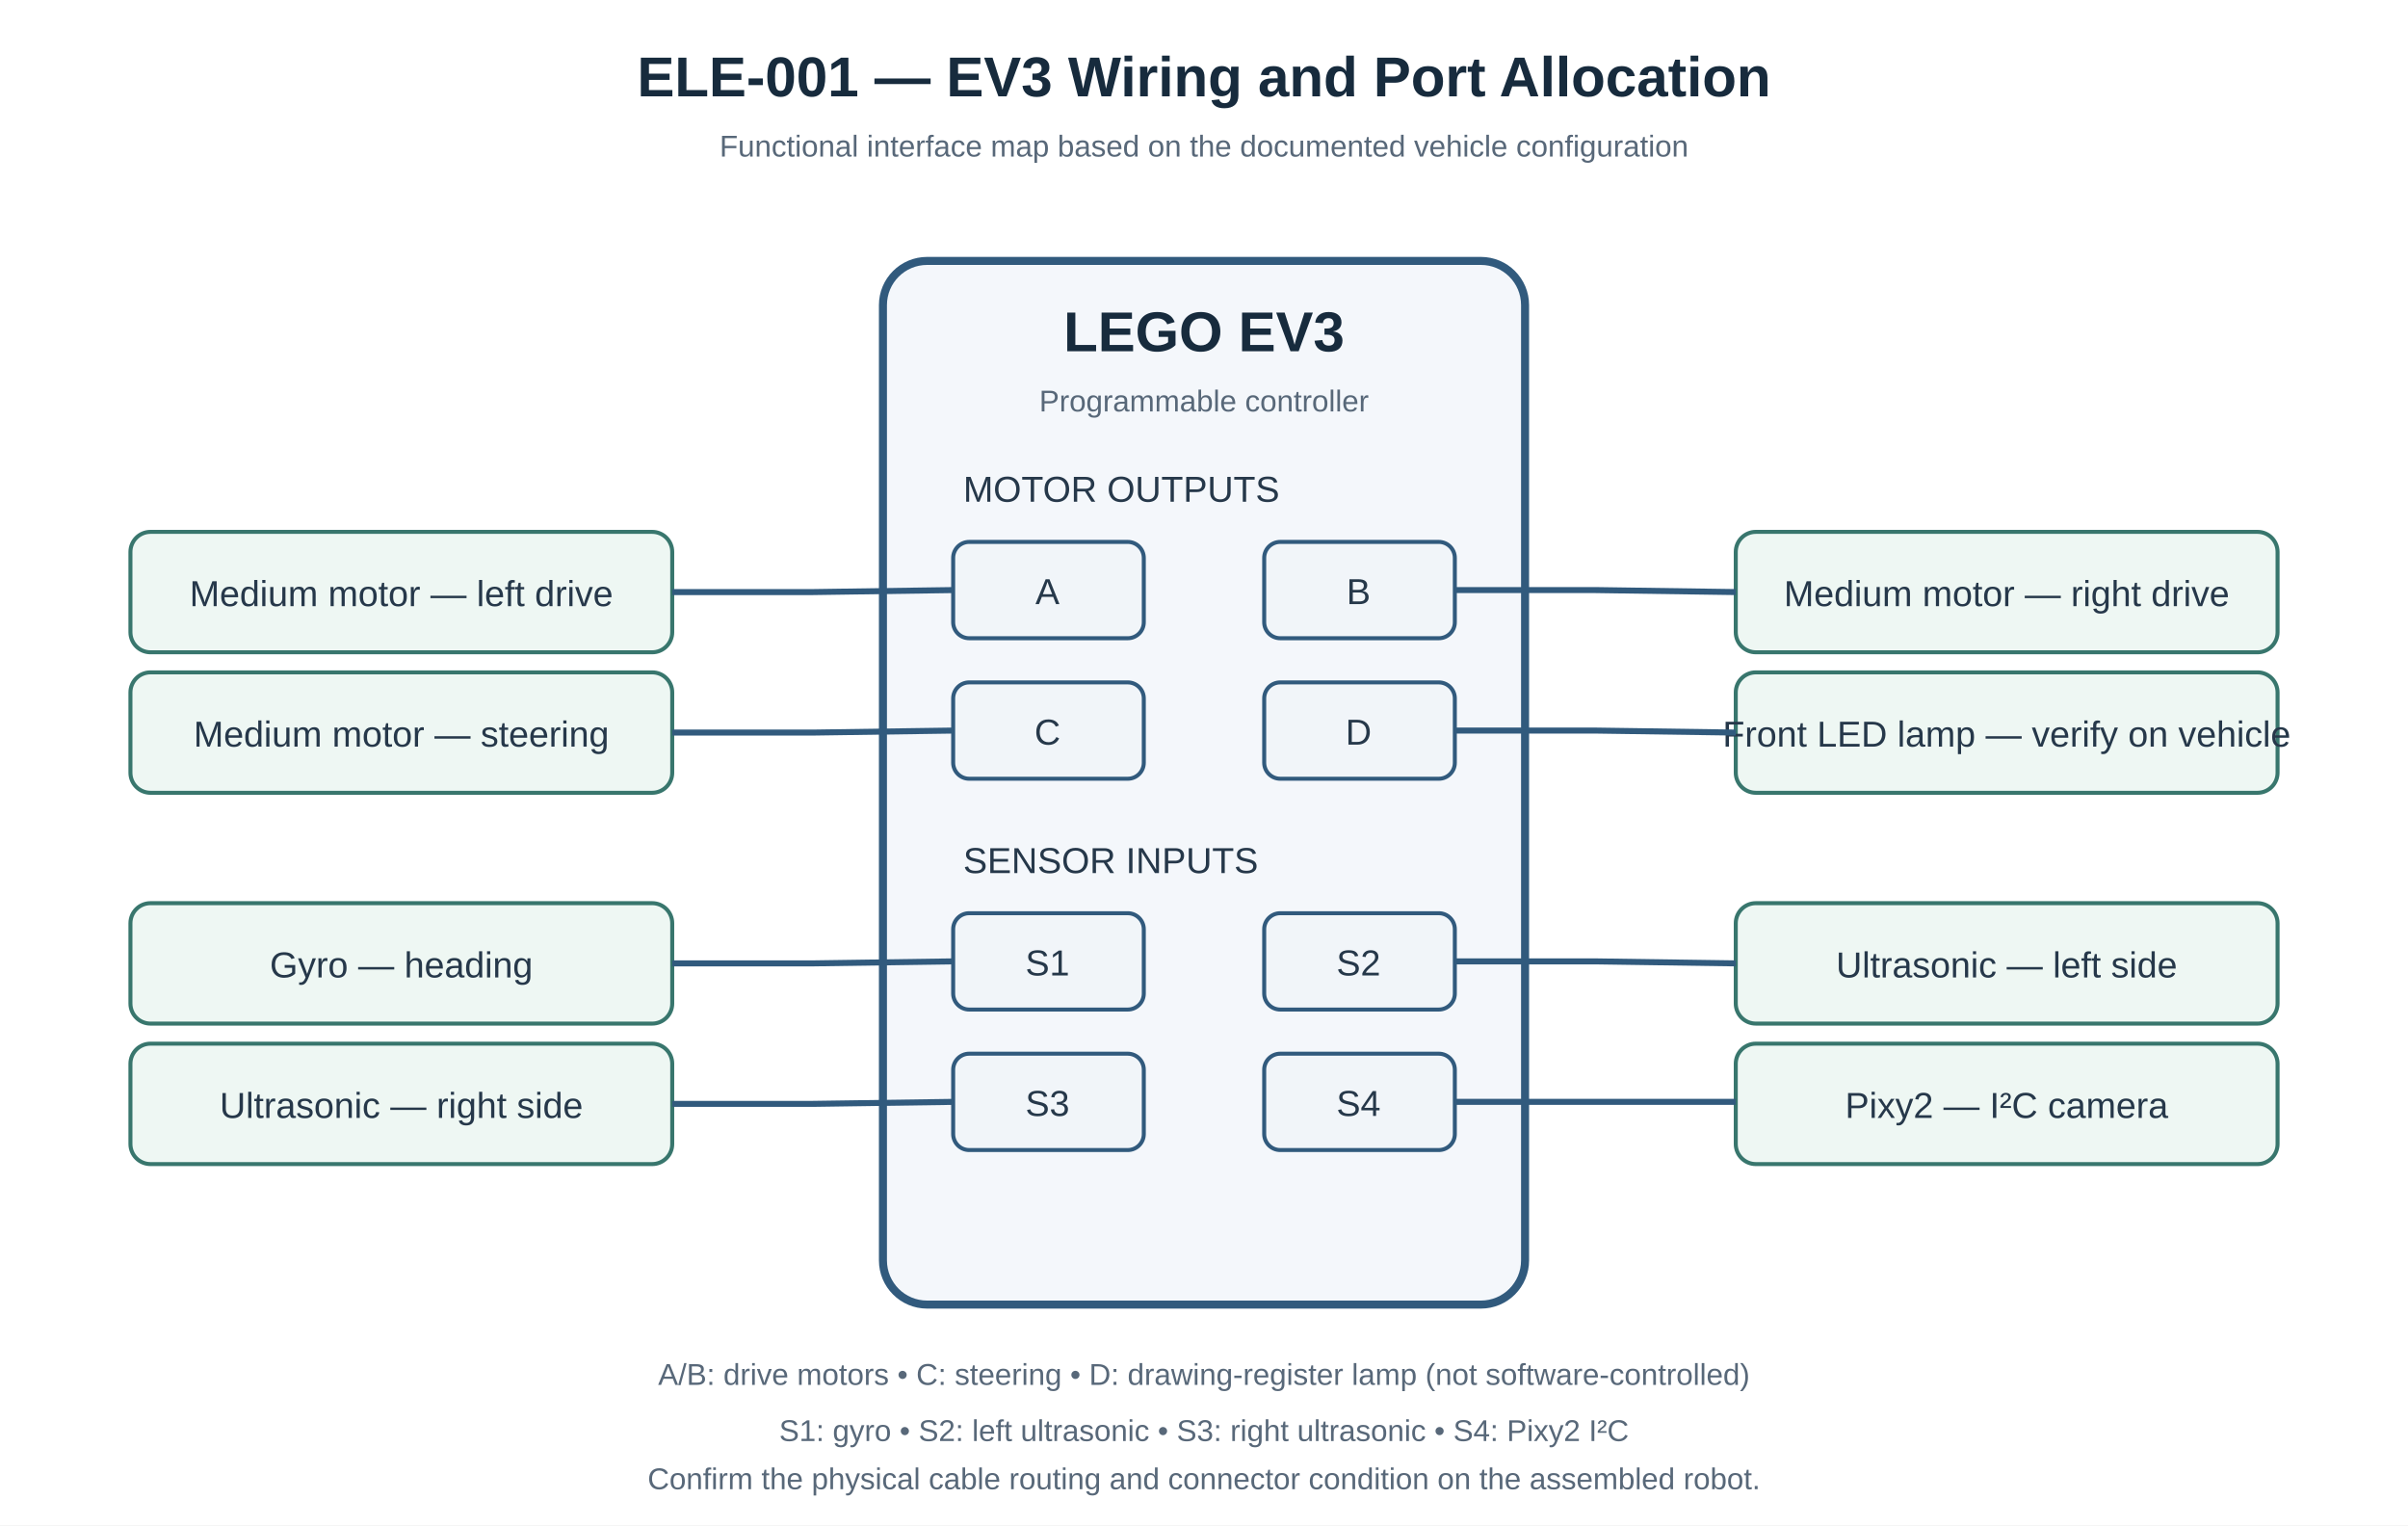
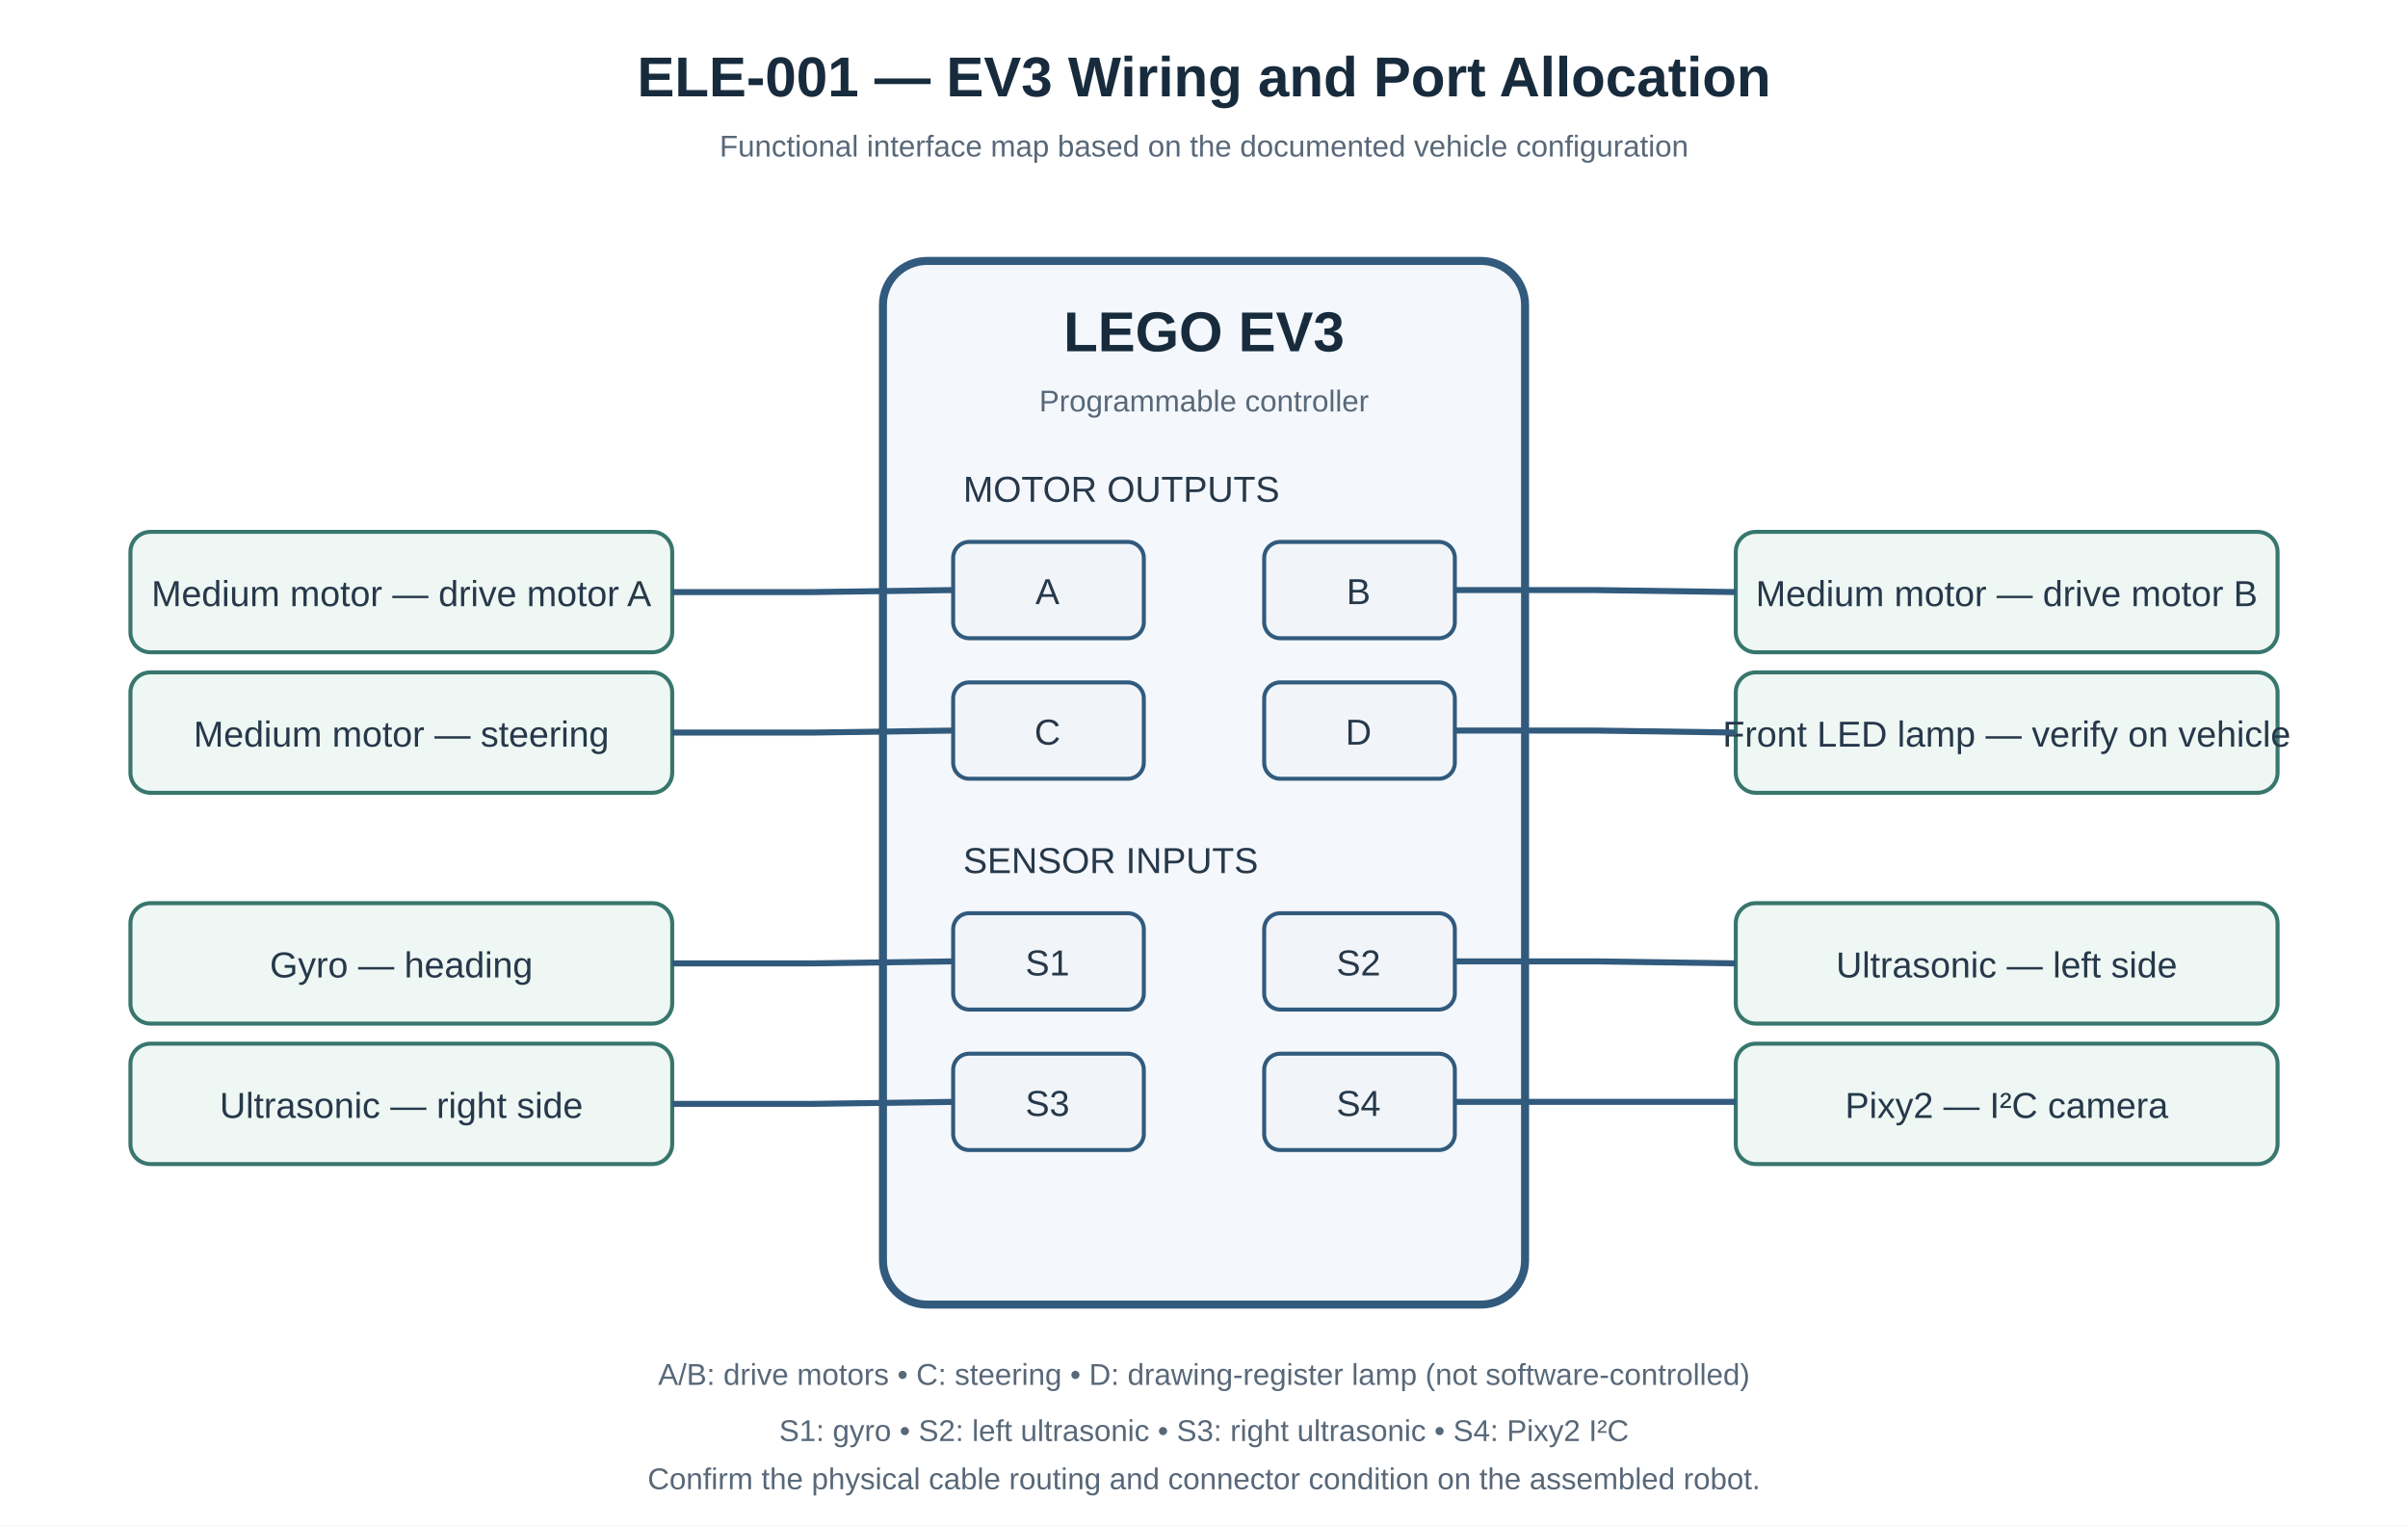
<svg xmlns="http://www.w3.org/2000/svg" width="1200" height="760" viewBox="0 0 1200 760">
  <defs>
    <style>.title{font:700 28px Arial;fill:#172b3d}.label{font:18px Arial;fill:#26384a}.small{font:15px Arial;fill:#586879}.port{fill:#f1f5f9;stroke:#315a7d;stroke-width:2}.device{fill:#eef7f3;stroke:#38766d;stroke-width:2}.line{stroke:#315a7d;stroke-width:3;fill:none}</style>
  </defs>
  <rect width="1200" height="760" fill="#fff" />
  <text x="600" y="48" text-anchor="middle" class="title">ELE-001 — EV3 Wiring and Port Allocation</text>
  <text x="600" y="78" text-anchor="middle" class="small">Functional interface map based on the documented vehicle configuration</text>
  <rect x="440" y="130" width="320" height="520" rx="22" fill="#f4f7fb" stroke="#315a7d" stroke-width="4" />
  <text x="600" y="175" text-anchor="middle" class="title">LEGO EV3</text>
  <text x="600" y="205" text-anchor="middle" class="small">Programmable controller</text>
  <text x="480" y="250" class="label">MOTOR OUTPUTS</text>
  <rect x="475" y="270" width="95" height="48" rx="8" class="port" />
  <text x="522" y="301" text-anchor="middle" class="label">A</text>
  <rect x="630" y="270" width="95" height="48" rx="8" class="port" />
  <text x="677" y="301" text-anchor="middle" class="label">B</text>
  <rect x="475" y="340" width="95" height="48" rx="8" class="port" />
  <text x="522" y="371" text-anchor="middle" class="label">C</text>
  <rect x="630" y="340" width="95" height="48" rx="8" class="port" />
  <text x="677" y="371" text-anchor="middle" class="label">D</text>
  <text x="480" y="435" class="label">SENSOR INPUTS</text>
  <rect x="475" y="455" width="95" height="48" rx="8" class="port" />
  <text x="522" y="486" text-anchor="middle" class="label">S1</text>
  <rect x="630" y="455" width="95" height="48" rx="8" class="port" />
  <text x="677" y="486" text-anchor="middle" class="label">S2</text>
  <rect x="475" y="525" width="95" height="48" rx="8" class="port" />
  <text x="522" y="556" text-anchor="middle" class="label">S3</text>
  <rect x="630" y="525" width="95" height="48" rx="8" class="port" />
  <text x="677" y="556" text-anchor="middle" class="label">S4</text>
  <rect x="65" y="265" width="270" height="60" rx="10" class="device" />
-   <text x="200" y="302" text-anchor="middle" class="label">Medium motor — left drive</text>
+   <text x="200" y="302" text-anchor="middle" class="label">Medium motor — drive motor A</text>
  <rect x="865" y="265" width="270" height="60" rx="10" class="device" />
-   <text x="1000" y="302" text-anchor="middle" class="label">Medium motor — right drive</text>
+   <text x="1000" y="302" text-anchor="middle" class="label">Medium motor — drive motor B</text>
  <rect x="65" y="335" width="270" height="60" rx="10" class="device" />
  <text x="200" y="372" text-anchor="middle" class="label">Medium motor — steering</text>
  <rect x="865" y="335" width="270" height="60" rx="10" class="device" />
  <text x="1000" y="372" text-anchor="middle" class="label">Front LED lamp — verify on vehicle</text>
  <rect x="65" y="450" width="270" height="60" rx="10" class="device" />
  <text x="200" y="487" text-anchor="middle" class="label">Gyro — heading</text>
  <rect x="865" y="450" width="270" height="60" rx="10" class="device" />
  <text x="1000" y="487" text-anchor="middle" class="label">Ultrasonic — left side</text>
  <rect x="65" y="520" width="270" height="60" rx="10" class="device" />
  <text x="200" y="557" text-anchor="middle" class="label">Ultrasonic — right side</text>
  <rect x="865" y="520" width="270" height="60" rx="10" class="device" />
  <text x="1000" y="557" text-anchor="middle" class="label">Pixy2 — I²C camera</text>
  <path d="M335 295 H405 L475 294 M725 294 H795 L865 295 M335 365 H405 L475 364 M725 364 H795 L865 365 M335 480 H405 L475 479 M725 479 H795 L865 480 M335 550 H405 L475 549 M725 549 H865" class="line" />
  <text x="600" y="690" text-anchor="middle" class="small">A/B: drive motors • C: steering • D: drawing-register lamp (not software-controlled)</text>
  <text x="600" y="718" text-anchor="middle" class="small">S1: gyro • S2: left ultrasonic • S3: right ultrasonic • S4: Pixy2 I²C</text>
  <text x="600" y="742" text-anchor="middle" class="small">Confirm the physical cable routing and connector condition on the assembled robot.</text>
</svg>
